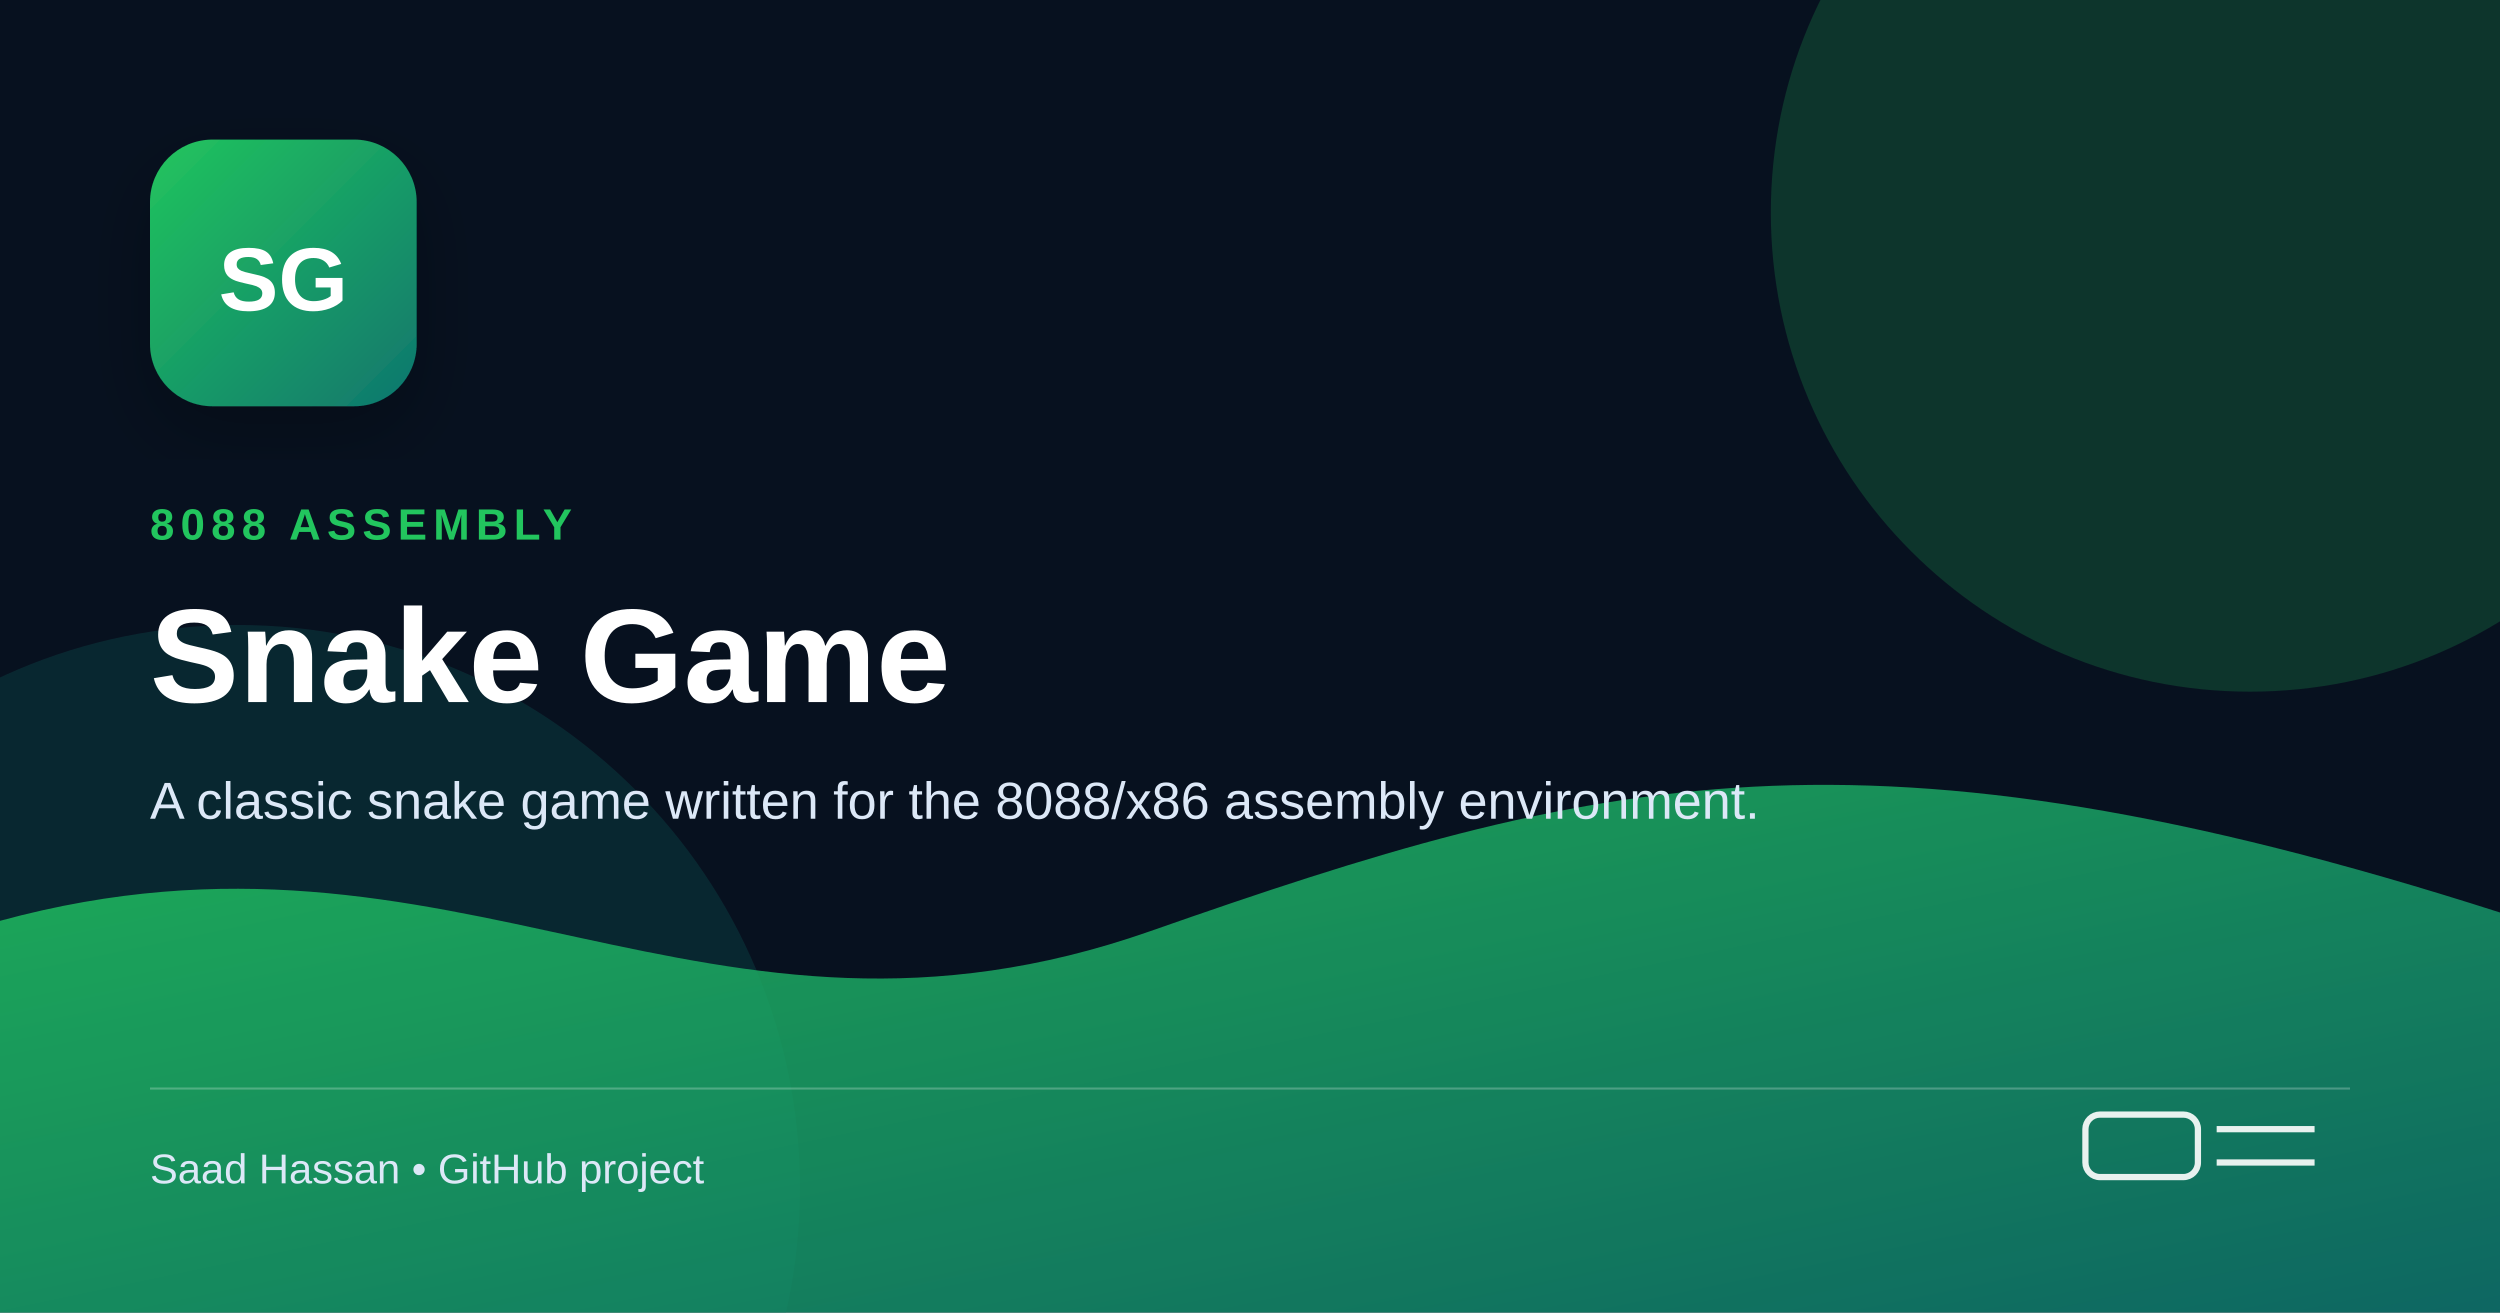
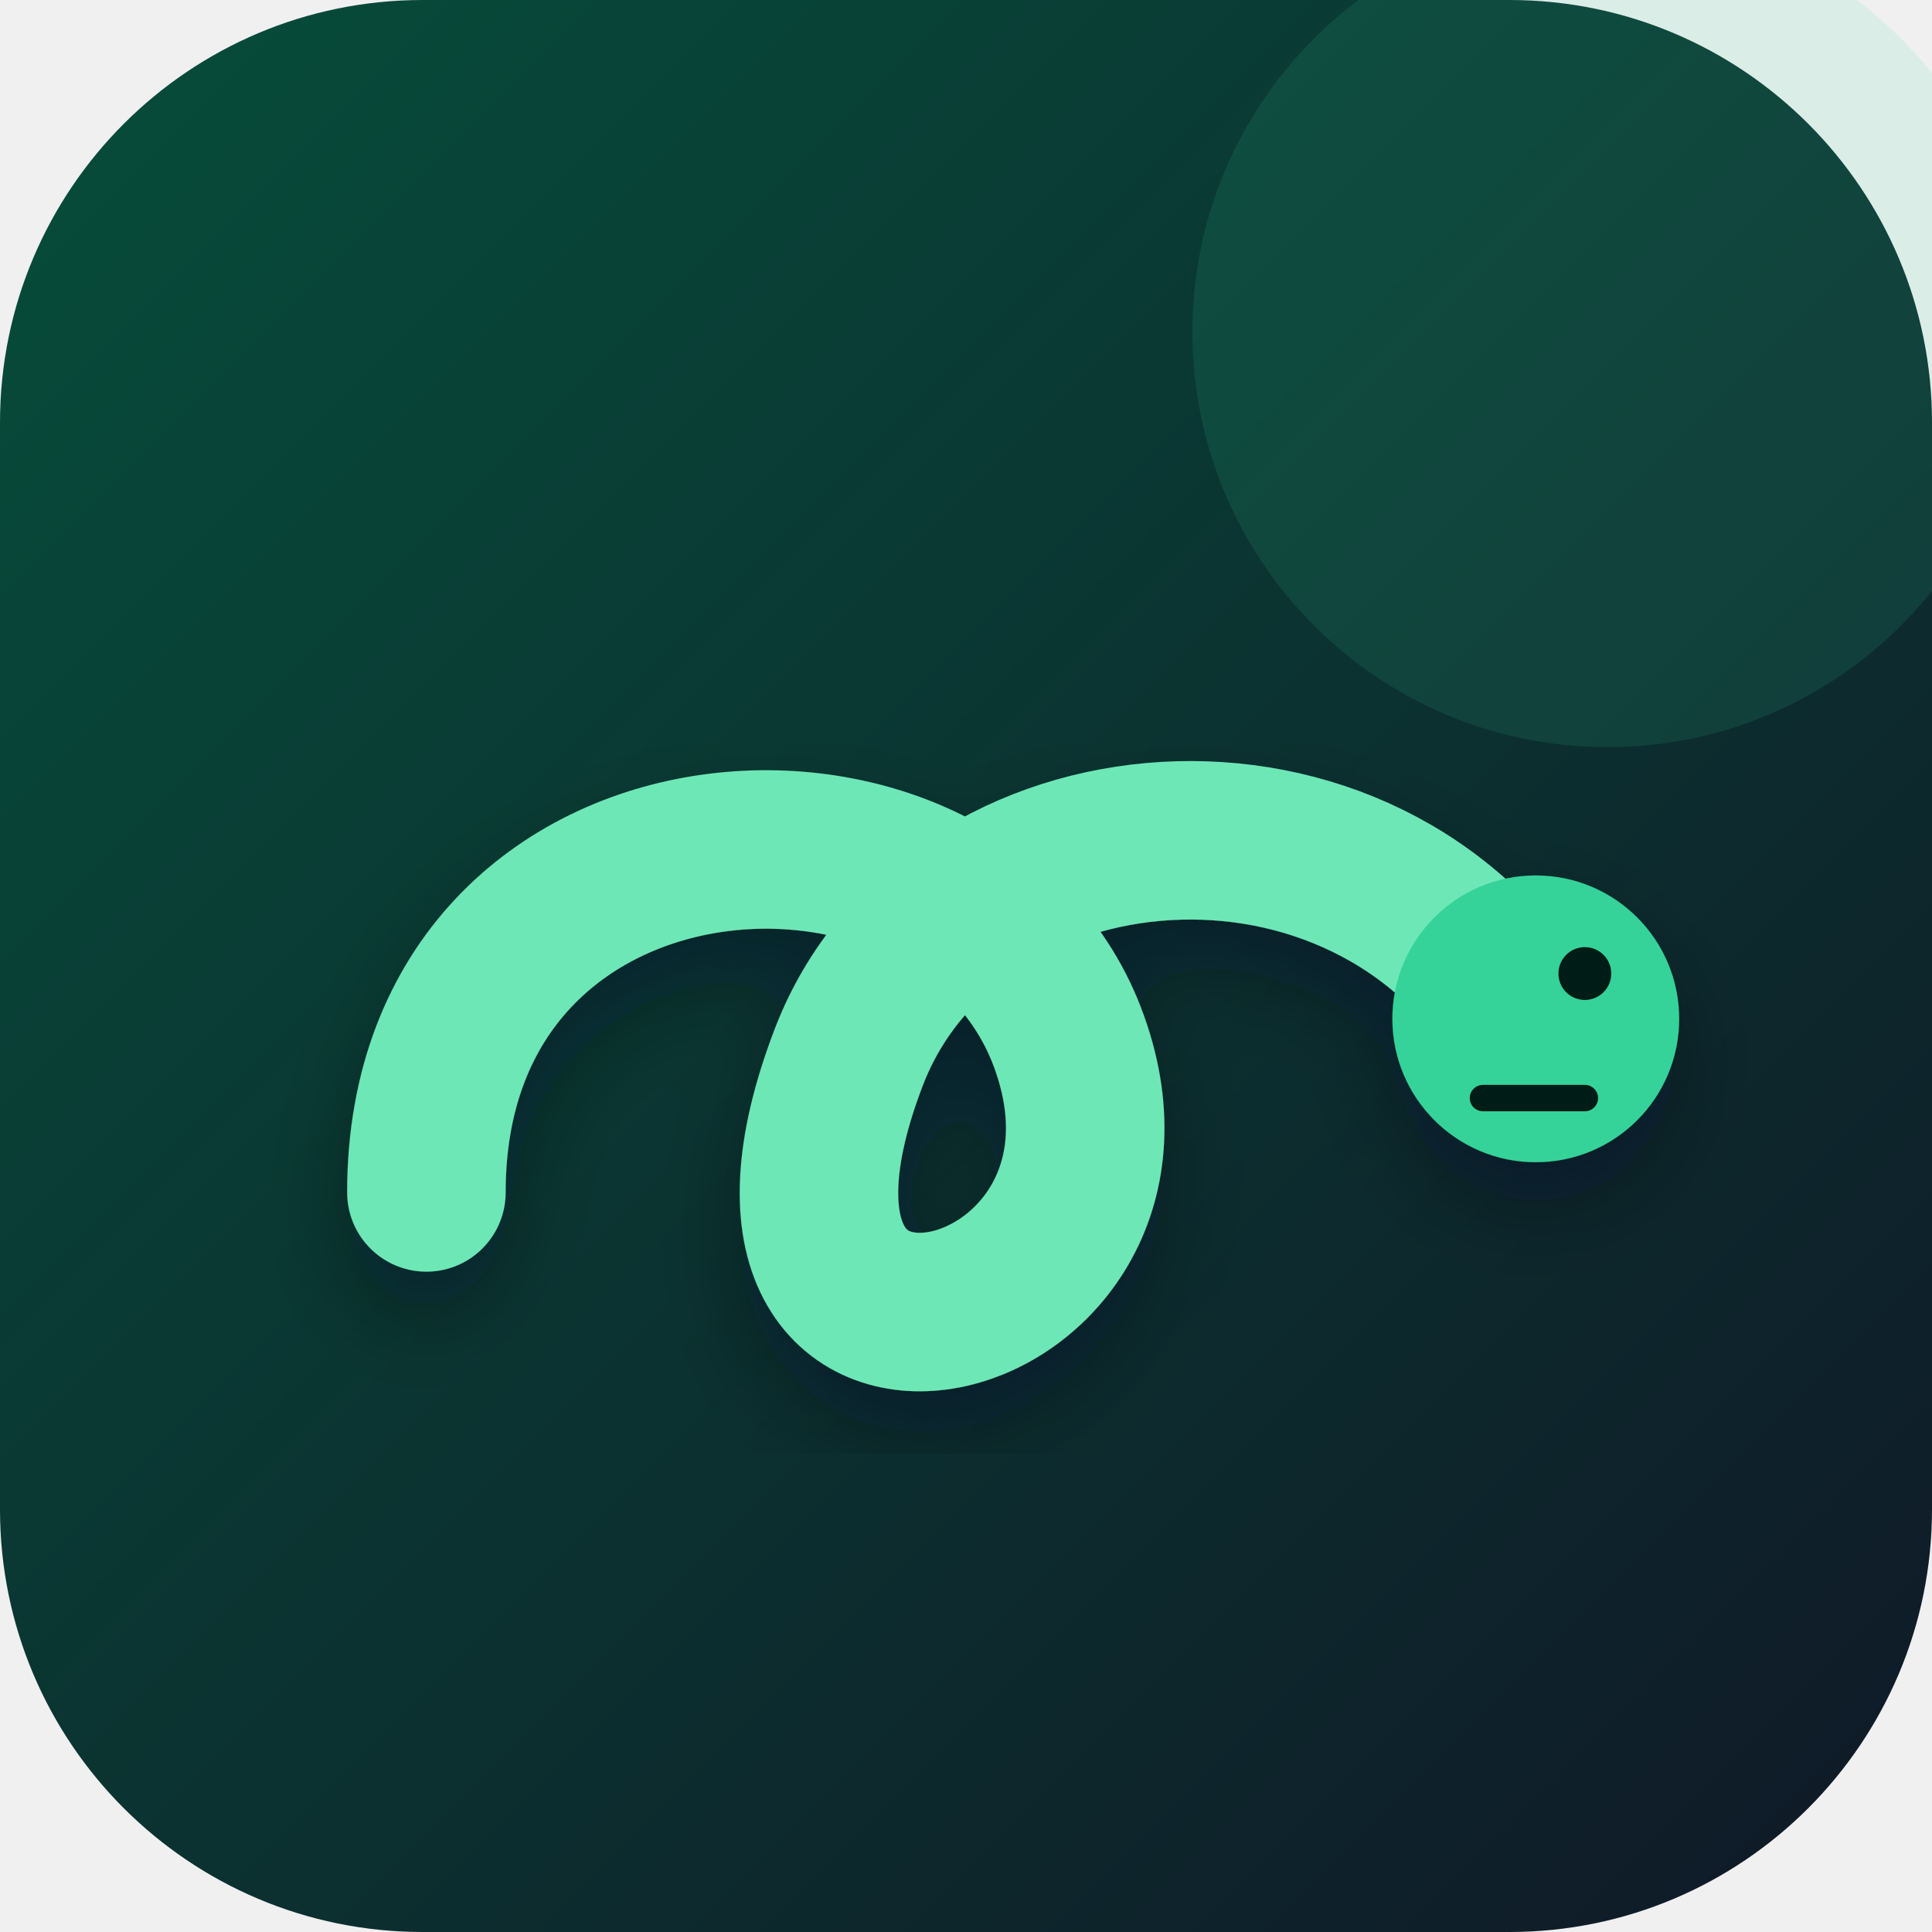
- <svg xmlns="http://www.w3.org/2000/svg" width="1200" height="630" viewBox="0 0 1200 630" role="img" aria-labelledby="title desc">
+ <svg xmlns="http://www.w3.org/2000/svg" viewBox="0 0 512 512">
  <defs>
-     <linearGradient id="bg" x1="0" y1="0" x2="1" y2="1">
-       <stop stop-color="#22c55e" />
-       <stop offset="1" stop-color="#0f766e" />
+     <linearGradient id="g" x1="0" y1="0" x2="1" y2="1">
+       <stop stop-color="#064e3b" />
+       <stop offset="1" stop-color="#101827" />
    </linearGradient>
-     <filter id="shadow" x="-20%" y="-20%" width="140%" height="140%">
-       <feDropShadow dx="0" dy="14" stdDeviation="18" flood-opacity=".24" />
+     <filter id="s" x="-30%" y="-30%" width="160%" height="160%">
+       <feDropShadow dx="0" dy="12" stdDeviation="12" flood-color="#020617" flood-opacity=".34" />
    </filter>
  </defs>
-   <rect width="1200" height="630" fill="#07111f" />
-   <circle cx="1080" cy="102" r="230" fill="#22c55e" opacity=".2" />
-   <circle cx="114" cy="570" r="270" fill="#0f766e" opacity=".22" />
-   <path d="M0 442 C220 382 338 522 552 447 S894 340 1200 438 V630 H0Z" fill="url(#bg)" opacity=".84" />
-   <g filter="url(#shadow)">
-     <rect x="72" y="67" width="128" height="128" rx="30" fill="url(#bg)" />
-     <text x="136" y="149" text-anchor="middle" fill="white" font-family="Arial, Helvetica, sans-serif" font-size="43" font-weight="700">SG</text>
-   </g>
-   <text x="72" y="259" fill="#22c55e" font-family="Arial, Helvetica, sans-serif" font-size="21" font-weight="700" letter-spacing="3">8088 ASSEMBLY</text>
-   <text x="72" y="337" fill="white" font-family="Arial, Helvetica, sans-serif" font-size="64" font-weight="700">Snake Game</text>
-   <text x="72" y="393" fill="#dce8f7" font-family="Arial, Helvetica, sans-serif" font-size="25">A classic snake game written for the 8088/x86 assembly environment.</text>
-   <rect x="72" y="522" width="1056" height="1" fill="white" opacity=".24" />
-   <text x="72" y="568" fill="#dce8f7" font-family="Arial, Helvetica, sans-serif" font-size="20">Saad Hassan  •  GitHub project</text>
-   <g opacity=".9" fill="none" stroke="white" stroke-width="3">
-     <rect x="1001" y="535" width="54" height="30" rx="7" />
-     <path d="M1064 542h47M1064 558h47" />
+   <rect width="512" height="512" rx="112" fill="url(#g)" />
+   <circle cx="426" cy="88" r="110" fill="#34d399" opacity=".12" />
+   <g filter="url(#s)">
+     <path d="M113 316c0-110 145-117 171-38 26 78-99 106-59 2 27-70 137-80 180-7" fill="none" stroke="#6ee7b7" stroke-width="42" stroke-linecap="round" />
+     <circle cx="407" cy="270" r="38" fill="#34d399" />
+     <circle cx="420" cy="258" r="7" fill="#061c19" />
+     <path d="M393 291h27" stroke="#061c19" stroke-width="7" stroke-linecap="round" />
  </g>
</svg>
